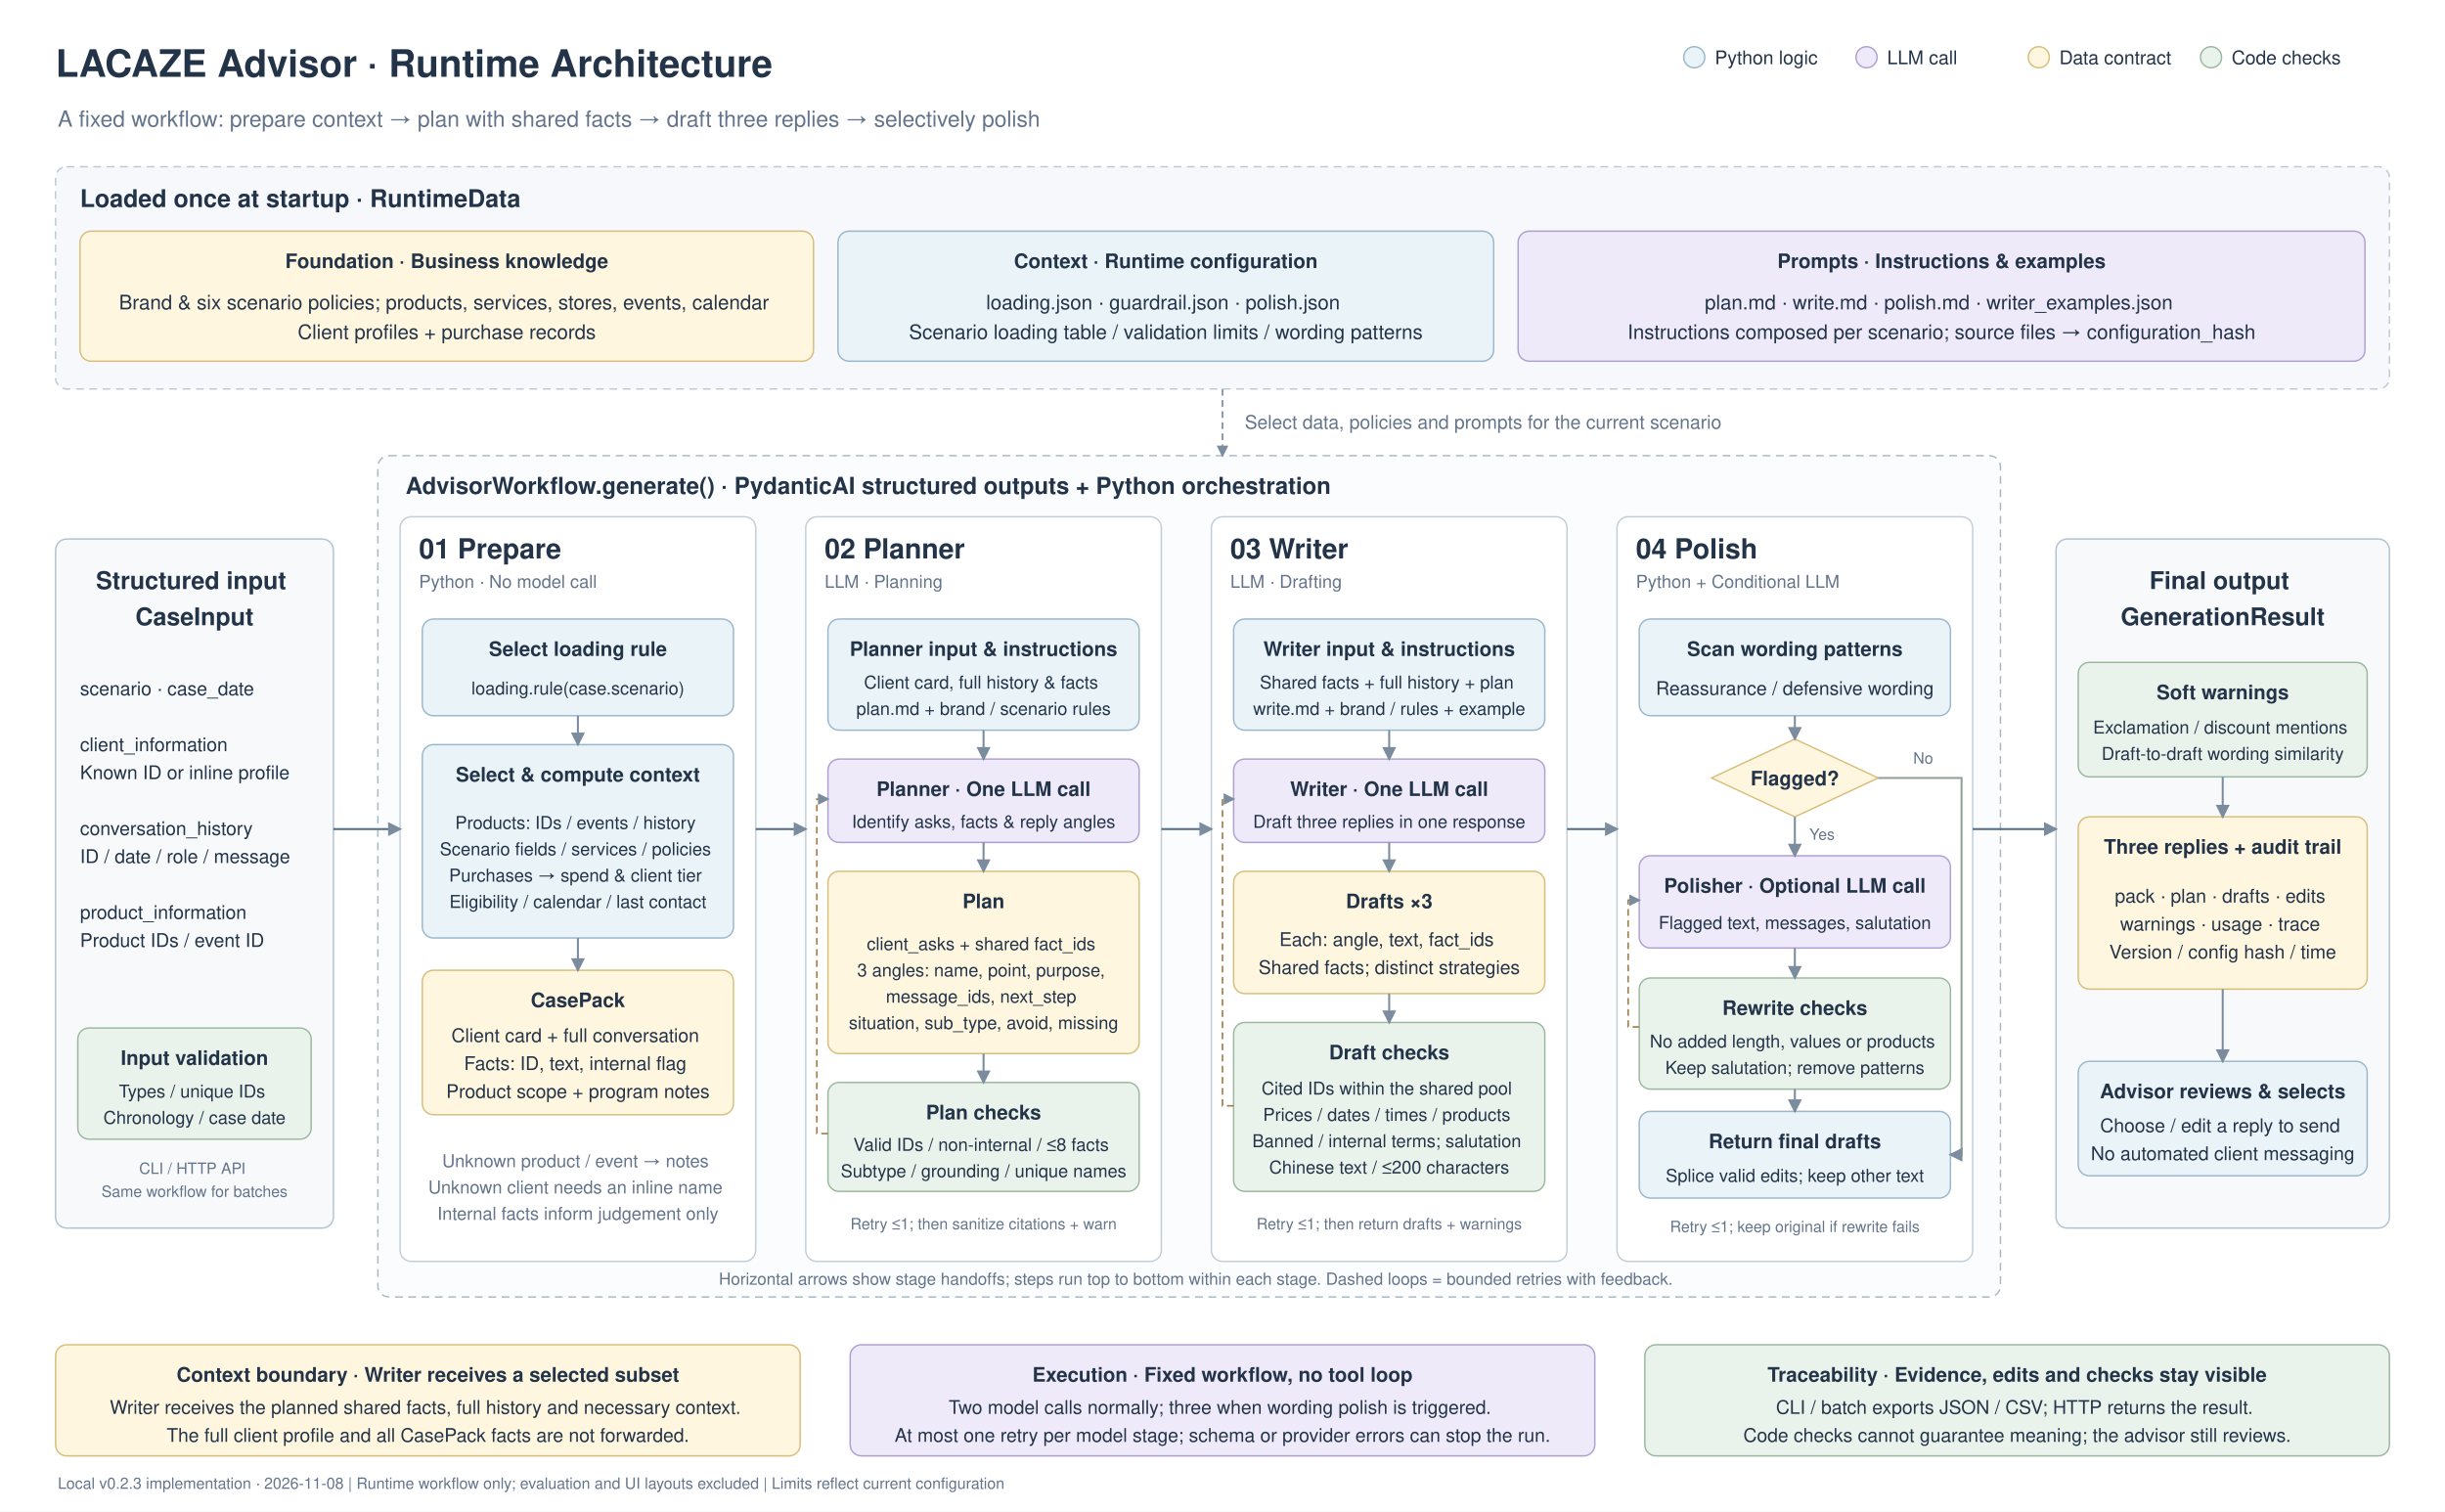
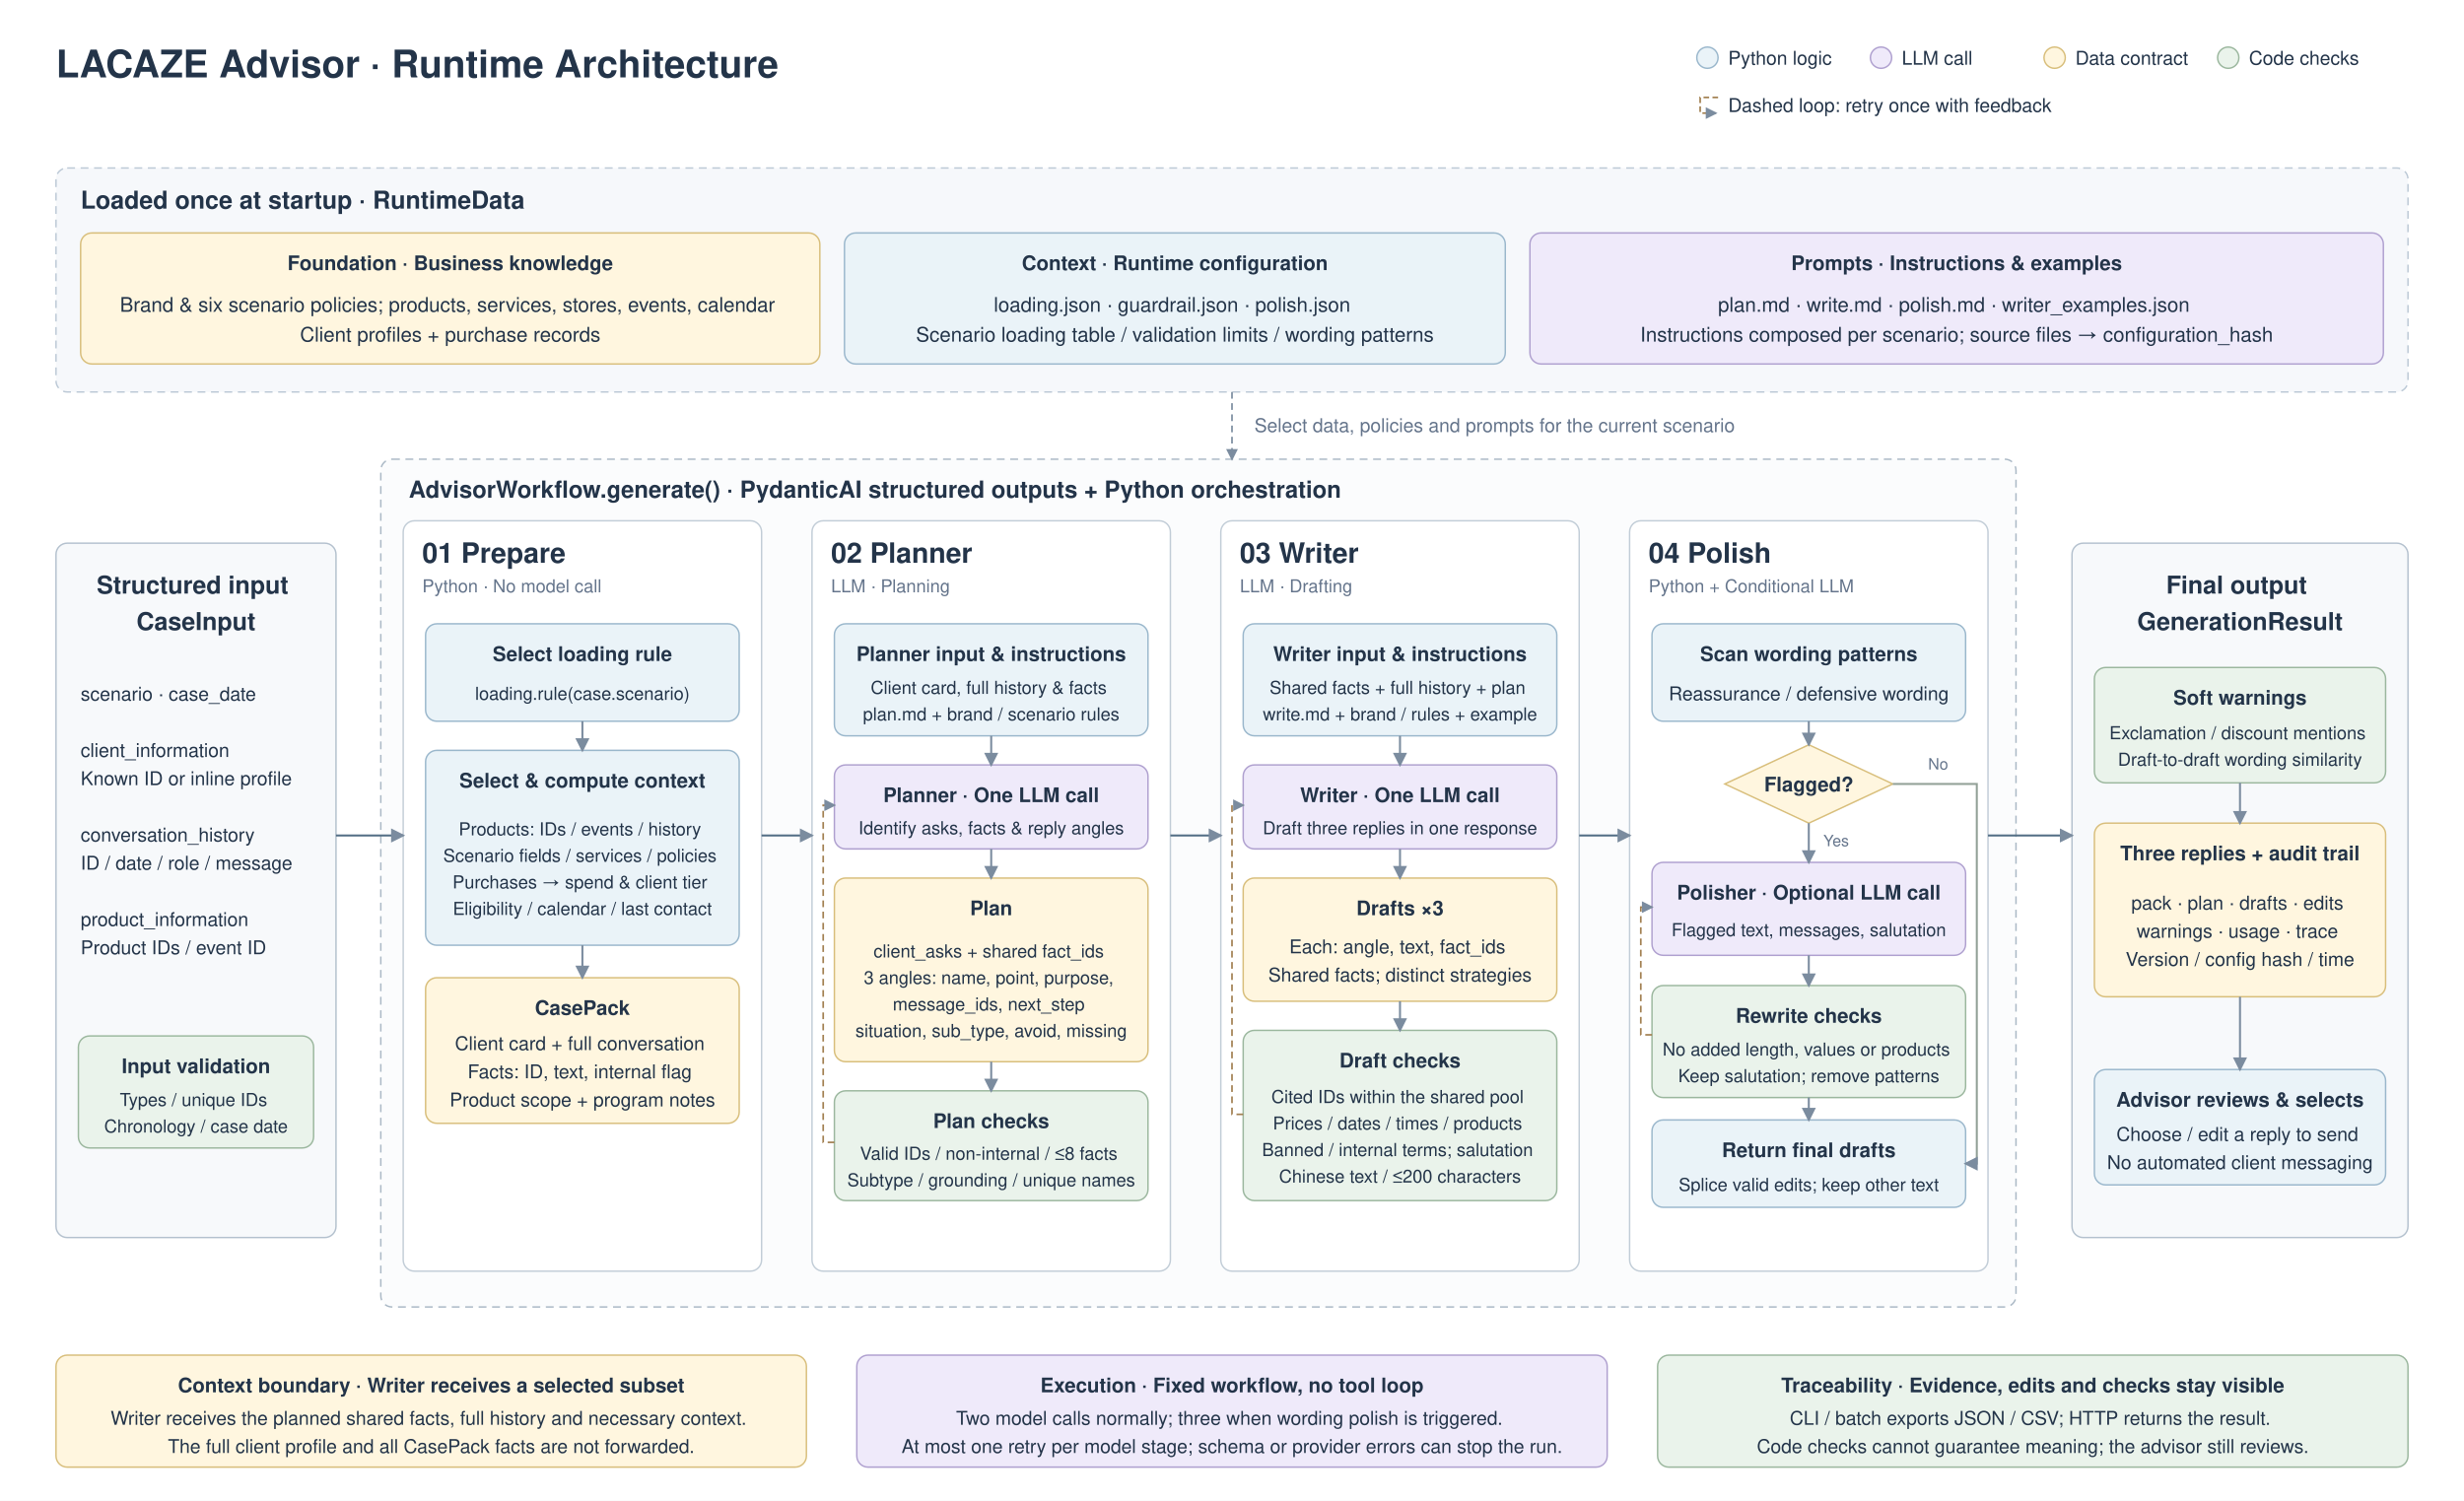
- <svg xmlns="http://www.w3.org/2000/svg" width="2200" height="1360" viewBox="0 0 2200 1360">
+ <svg xmlns="http://www.w3.org/2000/svg" width="2200" height="1340" viewBox="0 0 2200 1340">
  <defs>
    <marker id="arrow" markerWidth="7" markerHeight="7" refX="6" refY="3.5" orient="auto-start-reverse">
      <path d="M 0 0 L 7 3.5 L 0 7 z" fill="#7b8c9f" />
    </marker>
  </defs>
  <rect width="100%" height="100%" fill="#ffffff" />
  <g font-family="Helvetica, Arial, sans-serif">
    <text fill="#233449" font-size="34" font-weight="600" text-anchor="start">
      <tspan x="50" y="69.086">LACAZE Advisor · Runtime Architecture</tspan>
-     </text>
-     <text fill="#64748b" font-size="20" font-weight="400" text-anchor="start">
-       <tspan x="52" y="113.992">A fixed workflow: prepare context → plan with shared facts → draft three replies → selectively polish</tspan>
    </text>
    <rect x="1515" y="42" width="19" height="19" rx="10" fill="#eaf3f8" stroke="#9ab7cc" stroke-width="1.3" />
    <text fill="#233449" font-size="17" font-weight="400" text-anchor="start">
      <tspan x="1543" y="57.793">Python logic</tspan>
    </text>
    <rect x="1670" y="42" width="19" height="19" rx="10" fill="#efeafa" stroke="#afa0cf" stroke-width="1.3" />
    <text fill="#233449" font-size="17" font-weight="400" text-anchor="start">
      <tspan x="1698" y="57.793">LLM call</tspan>
    </text>
    <rect x="1825" y="42" width="19" height="19" rx="10" fill="#fff6df" stroke="#d8be7b" stroke-width="1.3" />
    <text fill="#233449" font-size="17" font-weight="400" text-anchor="start">
      <tspan x="1853" y="57.793">Data contract</tspan>
    </text>
    <rect x="1980" y="42" width="19" height="19" rx="10" fill="#eaf3eb" stroke="#9bb79e" stroke-width="1.3" />
    <text fill="#233449" font-size="17" font-weight="400" text-anchor="start">
      <tspan x="2008" y="57.793">Code checks</tspan>
    </text>
    <rect x="50" y="150" width="2100" height="200" rx="10" fill="#f6f8fb" stroke="#bcc9d6" stroke-width="1.3" stroke-dasharray="7 5" />
    <text fill="#233449" font-size="22" font-weight="600" text-anchor="start">
      <tspan x="72" y="186.291">Loaded once at startup · RuntimeData</tspan>
    </text>
    <rect x="72" y="208" width="660" height="117" rx="10" fill="#fff6df" stroke="#d8be7b" stroke-width="1.3" />
    <text fill="#233449" font-size="18" font-weight="600" text-anchor="middle">
      <tspan x="402" y="241.193">Foundation · Business knowledge</tspan>
    </text>
    <text fill="#233449" font-size="18" font-weight="400" text-anchor="middle">
      <tspan x="402" y="278.373">Brand &amp; six scenario policies; products, services, stores, events, calendar</tspan>
      <tspan x="402" y="305.013">Client profiles + purchase records</tspan>
    </text>
    <rect x="754" y="208" width="590" height="117" rx="10" fill="#eaf3f8" stroke="#9ab7cc" stroke-width="1.3" />
    <text fill="#233449" font-size="18" font-weight="600" text-anchor="middle">
      <tspan x="1049" y="241.193">Context · Runtime configuration</tspan>
    </text>
    <text fill="#233449" font-size="18" font-weight="400" text-anchor="middle">
      <tspan x="1049" y="278.373">loading.json · guardrail.json · polish.json</tspan>
      <tspan x="1049" y="305.013">Scenario loading table / validation limits / wording patterns</tspan>
    </text>
    <rect x="1366" y="208" width="762" height="117" rx="10" fill="#efeafa" stroke="#afa0cf" stroke-width="1.3" />
    <text fill="#233449" font-size="18" font-weight="600" text-anchor="middle">
      <tspan x="1747" y="241.193">Prompts · Instructions &amp; examples</tspan>
    </text>
    <text fill="#233449" font-size="18" font-weight="400" text-anchor="middle">
      <tspan x="1747" y="278.373">plan.md · write.md · polish.md · writer_examples.json</tspan>
      <tspan x="1747" y="305.013">Instructions composed per scenario; source files → configuration_hash</tspan>
    </text>
    <rect x="340" y="410" width="1460" height="757" rx="10" fill="#fbfcfd" stroke="#aab8c5" stroke-width="1.3" stroke-dasharray="7 5" />
    <text fill="#233449" font-size="21" font-weight="600" text-anchor="start">
      <tspan x="365" y="444.392">AdvisorWorkflow.generate()   ·   PydanticAI structured outputs + Python orchestration</tspan>
    </text>
    <text fill="#64748b" font-size="17" font-weight="400" text-anchor="start">
      <tspan x="1120" y="385.793">Select data, policies and prompts for the current scenario</tspan>
    </text>
    <rect x="50" y="485" width="250" height="620" rx="10" fill="#f7f9fb" stroke="#b4c1ce" stroke-width="1.3" />
    <text fill="#233449" font-size="22" font-weight="600" text-anchor="middle">
      <tspan x="175" y="530.011">Structured input</tspan>
      <tspan x="175" y="562.571">CaseInput</tspan>
    </text>
    <text fill="#233449" font-size="17" font-weight="400" text-anchor="start">
      <tspan x="72" y="625.573">scenario · case_date</tspan>
      <tspan x="72" y="650.733" />
      <tspan x="72" y="675.893">client_information</tspan>
      <tspan x="72" y="701.053">Known ID or inline profile</tspan>
      <tspan x="72" y="726.213" />
      <tspan x="72" y="751.373">conversation_history</tspan>
      <tspan x="72" y="776.533">ID / date / role / message</tspan>
      <tspan x="72" y="801.693" />
      <tspan x="72" y="826.853">product_information</tspan>
      <tspan x="72" y="852.013">Product IDs / event ID</tspan>
    </text>
    <rect x="70" y="925" width="210" height="100" rx="10" fill="#eaf3eb" stroke="#9bb79e" stroke-width="1.3" />
    <text fill="#233449" font-size="18" font-weight="600" text-anchor="middle">
      <tspan x="175" y="958.193">Input validation</tspan>
    </text>
    <text fill="#233449" font-size="16" font-weight="400" text-anchor="middle">
      <tspan x="175" y="987.554">Types / unique IDs</tspan>
      <tspan x="175" y="1011.234">Chronology / case date</tspan>
    </text>
-     <text fill="#64748b" font-size="14" font-weight="400" text-anchor="middle">
-       <tspan x="175" y="1056.234">CLI / HTTP API</tspan>
-       <tspan x="175" y="1076.954">Same workflow for batches</tspan>
-     </text>
    <rect x="360" y="465" width="320" height="670" rx="10" fill="#ffffff" stroke="#c2cdd7" stroke-width="1.3" />
    <text fill="#233449" font-size="25" font-weight="600" text-anchor="start">
      <tspan x="377" y="502.49">01  Prepare</tspan>
    </text>
    <text fill="#64748b" font-size="16" font-weight="400" text-anchor="start">
      <tspan x="377" y="528.894">Python · No model call</tspan>
    </text>
    <rect x="725" y="465" width="320" height="670" rx="10" fill="#ffffff" stroke="#c2cdd7" stroke-width="1.3" />
    <text fill="#233449" font-size="25" font-weight="600" text-anchor="start">
      <tspan x="742" y="502.49">02  Planner</tspan>
    </text>
    <text fill="#64748b" font-size="16" font-weight="400" text-anchor="start">
      <tspan x="742" y="528.894">LLM · Planning</tspan>
    </text>
    <rect x="1090" y="465" width="320" height="670" rx="10" fill="#ffffff" stroke="#c2cdd7" stroke-width="1.3" />
    <text fill="#233449" font-size="25" font-weight="600" text-anchor="start">
      <tspan x="1107" y="502.49">03  Writer</tspan>
    </text>
    <text fill="#64748b" font-size="16" font-weight="400" text-anchor="start">
      <tspan x="1107" y="528.894">LLM · Drafting</tspan>
    </text>
    <rect x="1455" y="465" width="320" height="670" rx="10" fill="#ffffff" stroke="#c2cdd7" stroke-width="1.3" />
    <text fill="#233449" font-size="25" font-weight="600" text-anchor="start">
      <tspan x="1472" y="502.49">04  Polish</tspan>
    </text>
    <text fill="#64748b" font-size="16" font-weight="400" text-anchor="start">
      <tspan x="1472" y="528.894">Python + Conditional LLM</tspan>
    </text>
    <rect x="380" y="557" width="280" height="87" rx="10" fill="#eaf3f8" stroke="#9ab7cc" stroke-width="1.3" />
    <text fill="#233449" font-size="18" font-weight="600" text-anchor="middle">
      <tspan x="520" y="590.193">Select loading rule</tspan>
    </text>
    <text fill="#233449" font-size="16" font-weight="400" text-anchor="middle">
      <tspan x="520" y="624.894">loading.rule(case.scenario)</tspan>
    </text>
    <rect x="380" y="670" width="280" height="174" rx="10" fill="#eaf3f8" stroke="#9ab7cc" stroke-width="1.3" />
    <text fill="#233449" font-size="18" font-weight="600" text-anchor="middle">
      <tspan x="520" y="703.193">Select &amp; compute context</tspan>
    </text>
    <text fill="#233449" font-size="16" font-weight="400" text-anchor="middle">
      <tspan x="520" y="745.874">Products: IDs / events / history</tspan>
      <tspan x="520" y="769.554">Scenario fields / services / policies</tspan>
      <tspan x="520" y="793.234">Purchases → spend &amp; client tier</tspan>
      <tspan x="520" y="816.914">Eligibility / calendar / last contact</tspan>
    </text>
    <rect x="380" y="873" width="280" height="130" rx="10" fill="#fff6df" stroke="#d8be7b" stroke-width="1.3" />
    <text fill="#233449" font-size="18" font-weight="600" text-anchor="middle">
      <tspan x="520" y="906.193">CasePack</tspan>
    </text>
    <text fill="#233449" font-size="17" font-weight="400" text-anchor="middle">
      <tspan x="520" y="937.633">Client card + full conversation</tspan>
      <tspan x="520" y="962.793">Facts: ID, text, internal flag</tspan>
      <tspan x="520" y="987.953">Product scope + program notes</tspan>
    </text>
-     <text fill="#64748b" font-size="16" font-weight="400" text-anchor="middle">
-       <tspan x="520" y="1050.214">Unknown product / event → notes</tspan>
-       <tspan x="520" y="1073.894">Unknown client needs an inline name</tspan>
-       <tspan x="520" y="1097.574">Internal facts inform judgement only</tspan>
-     </text>
    <rect x="745" y="557" width="280" height="100" rx="10" fill="#eaf3f8" stroke="#9ab7cc" stroke-width="1.3" />
    <text fill="#233449" font-size="18" font-weight="600" text-anchor="middle">
      <tspan x="885" y="590.193">Planner input &amp; instructions</tspan>
    </text>
    <text fill="#233449" font-size="16" font-weight="400" text-anchor="middle">
      <tspan x="885" y="619.554">Client card, full history &amp; facts</tspan>
      <tspan x="885" y="643.234">plan.md + brand / scenario rules</tspan>
    </text>
    <rect x="745" y="683" width="280" height="75" rx="10" fill="#efeafa" stroke="#afa0cf" stroke-width="1.3" />
    <text fill="#233449" font-size="18" font-weight="600" text-anchor="middle">
      <tspan x="885" y="716.193">Planner · One LLM call</tspan>
    </text>
    <text fill="#233449" font-size="16" font-weight="400" text-anchor="middle">
      <tspan x="885" y="744.894">Identify asks, facts &amp; reply angles</tspan>
    </text>
    <rect x="745" y="784" width="280" height="164" rx="10" fill="#fff6df" stroke="#d8be7b" stroke-width="1.3" />
    <text fill="#233449" font-size="18" font-weight="600" text-anchor="middle">
      <tspan x="885" y="817.193">Plan</tspan>
    </text>
    <text fill="#233449" font-size="16" font-weight="400" text-anchor="middle">
      <tspan x="885" y="854.874">client_asks + shared fact_ids</tspan>
      <tspan x="885" y="878.554">3 angles: name, point, purpose,</tspan>
      <tspan x="885" y="902.234">message_ids, next_step</tspan>
      <tspan x="885" y="925.914">situation, sub_type, avoid, missing</tspan>
    </text>
    <rect x="745" y="974" width="280" height="98" rx="10" fill="#eaf3eb" stroke="#9bb79e" stroke-width="1.3" />
    <text fill="#233449" font-size="18" font-weight="600" text-anchor="middle">
      <tspan x="885" y="1007.193">Plan checks</tspan>
    </text>
    <text fill="#233449" font-size="16" font-weight="400" text-anchor="middle">
      <tspan x="885" y="1035.554">Valid IDs / non-internal / ≤8 facts</tspan>
      <tspan x="885" y="1059.234">Subtype / grounding / unique names</tspan>
    </text>
-     <text fill="#64748b" font-size="14" font-weight="400" text-anchor="middle">
-       <tspan x="885" y="1106.094">Retry ≤1; then sanitize citations + warn</tspan>
-     </text>
    <rect x="1110" y="557" width="280" height="100" rx="10" fill="#eaf3f8" stroke="#9ab7cc" stroke-width="1.3" />
    <text fill="#233449" font-size="18" font-weight="600" text-anchor="middle">
      <tspan x="1250" y="590.193">Writer input &amp; instructions</tspan>
    </text>
    <text fill="#233449" font-size="16" font-weight="400" text-anchor="middle">
      <tspan x="1250" y="619.554">Shared facts + full history + plan</tspan>
      <tspan x="1250" y="643.234">write.md + brand / rules + example</tspan>
    </text>
    <rect x="1110" y="683" width="280" height="75" rx="10" fill="#efeafa" stroke="#afa0cf" stroke-width="1.3" />
    <text fill="#233449" font-size="18" font-weight="600" text-anchor="middle">
      <tspan x="1250" y="716.193">Writer · One LLM call</tspan>
    </text>
    <text fill="#233449" font-size="16" font-weight="400" text-anchor="middle">
      <tspan x="1250" y="744.894">Draft three replies in one response</tspan>
    </text>
    <rect x="1110" y="784" width="280" height="110" rx="10" fill="#fff6df" stroke="#d8be7b" stroke-width="1.3" />
    <text fill="#233449" font-size="18" font-weight="600" text-anchor="middle">
      <tspan x="1250" y="817.193">Drafts ×3</tspan>
    </text>
    <text fill="#233449" font-size="17" font-weight="400" text-anchor="middle">
      <tspan x="1250" y="851.213">Each: angle, text, fact_ids</tspan>
      <tspan x="1250" y="876.373">Shared facts; distinct strategies</tspan>
    </text>
    <rect x="1110" y="920" width="280" height="152" rx="10" fill="#eaf3eb" stroke="#9bb79e" stroke-width="1.3" />
    <text fill="#233449" font-size="18" font-weight="600" text-anchor="middle">
      <tspan x="1250" y="953.193">Draft checks</tspan>
    </text>
    <text fill="#233449" font-size="16" font-weight="400" text-anchor="middle">
      <tspan x="1250" y="984.874">Cited IDs within the shared pool</tspan>
      <tspan x="1250" y="1008.554">Prices / dates / times / products</tspan>
      <tspan x="1250" y="1032.234">Banned / internal terms; salutation</tspan>
      <tspan x="1250" y="1055.914">Chinese text / ≤200 characters</tspan>
    </text>
-     <text fill="#64748b" font-size="14" font-weight="400" text-anchor="middle">
-       <tspan x="1250" y="1106.094">Retry ≤1; then return drafts + warnings</tspan>
-     </text>
    <rect x="1475" y="557" width="280" height="87" rx="10" fill="#eaf3f8" stroke="#9ab7cc" stroke-width="1.3" />
    <text fill="#233449" font-size="18" font-weight="600" text-anchor="middle">
      <tspan x="1615" y="590.193">Scan wording patterns</tspan>
    </text>
    <text fill="#233449" font-size="17" font-weight="400" text-anchor="middle">
      <tspan x="1615" y="625.293">Reassurance / defensive wording</tspan>
    </text>
    <polygon points="1615,665 1690,700 1615,735 1540,700" fill="#fff6df" stroke="#d8be7b" stroke-width="1.3" />
    <text fill="#233449" font-size="18" font-weight="600" text-anchor="middle">
      <tspan x="1615" y="706.693">Flagged?</tspan>
    </text>
    <rect x="1475" y="770" width="280" height="83" rx="10" fill="#efeafa" stroke="#afa0cf" stroke-width="1.3" />
    <text fill="#233449" font-size="18" font-weight="600" text-anchor="middle">
      <tspan x="1615" y="803.193">Polisher · Optional LLM call</tspan>
    </text>
    <text fill="#233449" font-size="16" font-weight="400" text-anchor="middle">
      <tspan x="1615" y="835.894">Flagged text, messages, salutation</tspan>
    </text>
    <rect x="1475" y="880" width="280" height="100" rx="10" fill="#eaf3eb" stroke="#9bb79e" stroke-width="1.3" />
    <text fill="#233449" font-size="18" font-weight="600" text-anchor="middle">
      <tspan x="1615" y="913.193">Rewrite checks</tspan>
    </text>
    <text fill="#233449" font-size="16" font-weight="400" text-anchor="middle">
      <tspan x="1615" y="942.554">No added length, values or products</tspan>
      <tspan x="1615" y="966.234">Keep salutation; remove patterns</tspan>
    </text>
    <rect x="1475" y="1000" width="280" height="78" rx="10" fill="#eaf3f8" stroke="#9ab7cc" stroke-width="1.3" />
    <text fill="#233449" font-size="18" font-weight="600" text-anchor="middle">
      <tspan x="1615" y="1033.193">Return final drafts</tspan>
    </text>
    <text fill="#233449" font-size="16" font-weight="400" text-anchor="middle">
      <tspan x="1615" y="1063.394">Splice valid edits; keep other text</tspan>
-     </text>
-     <text fill="#64748b" font-size="14" font-weight="400" text-anchor="middle">
-       <tspan x="1615" y="1108.594">Retry ≤1; keep original if rewrite fails</tspan>
    </text>
    <text fill="#64748b" font-size="14" font-weight="400" text-anchor="start">
      <tspan x="1628" y="755.594">Yes</tspan>
    </text>
    <text fill="#64748b" font-size="14" font-weight="400" text-anchor="middle">
      <tspan x="1730.5" y="687.094">No</tspan>
    </text>
    <rect x="1850" y="485" width="300" height="620" rx="10" fill="#f7f9fb" stroke="#b4c1ce" stroke-width="1.3" />
    <text fill="#233449" font-size="22" font-weight="600" text-anchor="middle">
      <tspan x="2000" y="530.011">Final output</tspan>
      <tspan x="2000" y="562.571">GenerationResult</tspan>
    </text>
    <rect x="1870" y="596" width="260" height="103" rx="10" fill="#eaf3eb" stroke="#9bb79e" stroke-width="1.3" />
    <text fill="#233449" font-size="18" font-weight="600" text-anchor="middle">
      <tspan x="2000" y="629.193">Soft warnings</tspan>
    </text>
    <text fill="#233449" font-size="16" font-weight="400" text-anchor="middle">
      <tspan x="2000" y="660.054">Exclamation / discount mentions</tspan>
      <tspan x="2000" y="683.734">Draft-to-draft wording similarity</tspan>
    </text>
    <rect x="1870" y="735" width="260" height="155" rx="10" fill="#fff6df" stroke="#d8be7b" stroke-width="1.3" />
    <text fill="#233449" font-size="18" font-weight="600" text-anchor="middle">
      <tspan x="2000" y="768.193">Three replies + audit trail</tspan>
    </text>
    <text fill="#233449" font-size="17" font-weight="400" text-anchor="middle">
      <tspan x="2000" y="812.133">pack · plan · drafts · edits</tspan>
      <tspan x="2000" y="837.293">warnings · usage · trace</tspan>
      <tspan x="2000" y="862.453">Version / config hash / time</tspan>
    </text>
    <rect x="1870" y="955" width="260" height="103" rx="10" fill="#eaf3f8" stroke="#9ab7cc" stroke-width="1.3" />
    <text fill="#233449" font-size="18" font-weight="600" text-anchor="middle">
      <tspan x="2000" y="988.193">Advisor reviews &amp; selects</tspan>
    </text>
    <text fill="#233449" font-size="17" font-weight="400" text-anchor="middle">
      <tspan x="2000" y="1018.713">Choose / edit a reply to send</tspan>
      <tspan x="2000" y="1043.873">No automated client messaging</tspan>
    </text>
-     <text fill="#64748b" font-size="15" font-weight="400" text-anchor="middle">
-       <tspan x="1076" y="1155.994">Horizontal arrows show stage handoffs; steps run top to bottom within each stage. Dashed loops = bounded retries with feedback.</tspan>
-     </text>
    <rect x="50" y="1210" width="670" height="100" rx="10" fill="#fff6df" stroke="#d8be7b" stroke-width="1.3" />
    <text fill="#233449" font-size="18" font-weight="600" text-anchor="middle">
      <tspan x="385" y="1243.193">Context boundary · Writer receives a selected subset</tspan>
    </text>
    <text fill="#233449" font-size="17" font-weight="400" text-anchor="middle">
      <tspan x="385" y="1272.213">Writer receives the planned shared facts, full history and necessary context.</tspan>
      <tspan x="385" y="1297.373">The full client profile and all CasePack facts are not forwarded.</tspan>
    </text>
    <rect x="765" y="1210" width="670" height="100" rx="10" fill="#efeafa" stroke="#afa0cf" stroke-width="1.3" />
    <text fill="#233449" font-size="18" font-weight="600" text-anchor="middle">
      <tspan x="1100" y="1243.193">Execution · Fixed workflow, no tool loop</tspan>
    </text>
    <text fill="#233449" font-size="17" font-weight="400" text-anchor="middle">
      <tspan x="1100" y="1272.213">Two model calls normally; three when wording polish is triggered.</tspan>
      <tspan x="1100" y="1297.373">At most one retry per model stage; schema or provider errors can stop the run.</tspan>
    </text>
    <rect x="1480" y="1210" width="670" height="100" rx="10" fill="#eaf3eb" stroke="#9bb79e" stroke-width="1.3" />
    <text fill="#233449" font-size="18" font-weight="600" text-anchor="middle">
      <tspan x="1815" y="1243.193">Traceability · Evidence, edits and checks stay visible</tspan>
    </text>
    <text fill="#233449" font-size="17" font-weight="400" text-anchor="middle">
      <tspan x="1815" y="1272.213">CLI / batch exports JSON / CSV; HTTP returns the result.</tspan>
      <tspan x="1815" y="1297.373">Code checks cannot guarantee meaning; the advisor still reviews.</tspan>
-     </text>
-     <text fill="#64748b" font-size="14" font-weight="400" text-anchor="start">
-       <tspan x="52" y="1339.594">Local v0.2.3 implementation · 2026-11-08   |   Runtime workflow only; evaluation and UI layouts excluded   |   Limits reflect current configuration</tspan>
    </text>
    <path d="M 1100 350 L 1100 410" fill="none" stroke="#7b8c9f" stroke-width="1.5" stroke-dasharray="6 4" marker-end="url(#arrow)" />
    <path d="M 520 644 L 520 670" fill="none" stroke="#7b8c9f" stroke-width="1.8" marker-end="url(#arrow)" />
    <path d="M 520 844 L 520 873" fill="none" stroke="#7b8c9f" stroke-width="1.8" marker-end="url(#arrow)" />
    <path d="M 885 657 L 885 683" fill="none" stroke="#7b8c9f" stroke-width="1.8" marker-end="url(#arrow)" />
    <path d="M 885 758 L 885 784" fill="none" stroke="#7b8c9f" stroke-width="1.8" marker-end="url(#arrow)" />
    <path d="M 885 948 L 885 974" fill="none" stroke="#7b8c9f" stroke-width="1.8" marker-end="url(#arrow)" />
    <path d="M 745 1020 L 735 1020 L 735 719 L 745 719" fill="none" stroke="#a28051" stroke-width="1.5" stroke-dasharray="6 4" marker-end="url(#arrow)" />
    <path d="M 1250 657 L 1250 683" fill="none" stroke="#7b8c9f" stroke-width="1.8" marker-end="url(#arrow)" />
    <path d="M 1250 758 L 1250 784" fill="none" stroke="#7b8c9f" stroke-width="1.8" marker-end="url(#arrow)" />
    <path d="M 1250 894 L 1250 920" fill="none" stroke="#7b8c9f" stroke-width="1.8" marker-end="url(#arrow)" />
    <path d="M 1110 995 L 1100 995 L 1100 719 L 1110 719" fill="none" stroke="#a28051" stroke-width="1.5" stroke-dasharray="6 4" marker-end="url(#arrow)" />
    <path d="M 1615 644 L 1615 665" fill="none" stroke="#7b8c9f" stroke-width="1.8" marker-end="url(#arrow)" />
    <path d="M 1615 735 L 1615 770" fill="none" stroke="#7b8c9f" stroke-width="1.8" marker-end="url(#arrow)" />
    <path d="M 1615 853 L 1615 880" fill="none" stroke="#7b8c9f" stroke-width="1.8" marker-end="url(#arrow)" />
    <path d="M 1615 980 L 1615 1000" fill="none" stroke="#7b8c9f" stroke-width="1.8" marker-end="url(#arrow)" />
    <path d="M 1690 700 L 1765 700 L 1765 1039 L 1755 1039" fill="none" stroke="#92a197" stroke-width="1.8" marker-end="url(#arrow)" />
    <path d="M 1475 924 L 1465 924 L 1465 810 L 1475 810" fill="none" stroke="#a28051" stroke-width="1.5" stroke-dasharray="6 4" marker-end="url(#arrow)" />
    <path d="M 2000 699 L 2000 735" fill="none" stroke="#7b8c9f" stroke-width="1.8" marker-end="url(#arrow)" />
    <path d="M 2000 890 L 2000 955" fill="none" stroke="#7b8c9f" stroke-width="1.8" marker-end="url(#arrow)" />
    <path d="M 300 746 L 360 746" fill="none" stroke="#536e85" stroke-width="1.8" marker-end="url(#arrow)" />
    <path d="M 680 746 L 725 746" fill="none" stroke="#536e85" stroke-width="1.8" marker-end="url(#arrow)" />
    <path d="M 1045 746 L 1090 746" fill="none" stroke="#536e85" stroke-width="1.8" marker-end="url(#arrow)" />
    <path d="M 1410 746 L 1455 746" fill="none" stroke="#536e85" stroke-width="1.8" marker-end="url(#arrow)" />
    <path d="M 1775 746 L 1850 746" fill="none" stroke="#536e85" stroke-width="1.8" marker-end="url(#arrow)" />
+     <path d="M 1534 87 L 1518 87 L 1518 101 L 1532 101" fill="none" stroke="#a28051" stroke-width="1.5" stroke-dasharray="5 3" marker-end="url(#arrow)" />
+     <text fill="#233449" font-size="17" font-weight="400" text-anchor="start">
+       <tspan x="1543" y="100">Dashed loop: retry once with feedback</tspan>
+     </text>
  </g>
</svg>
